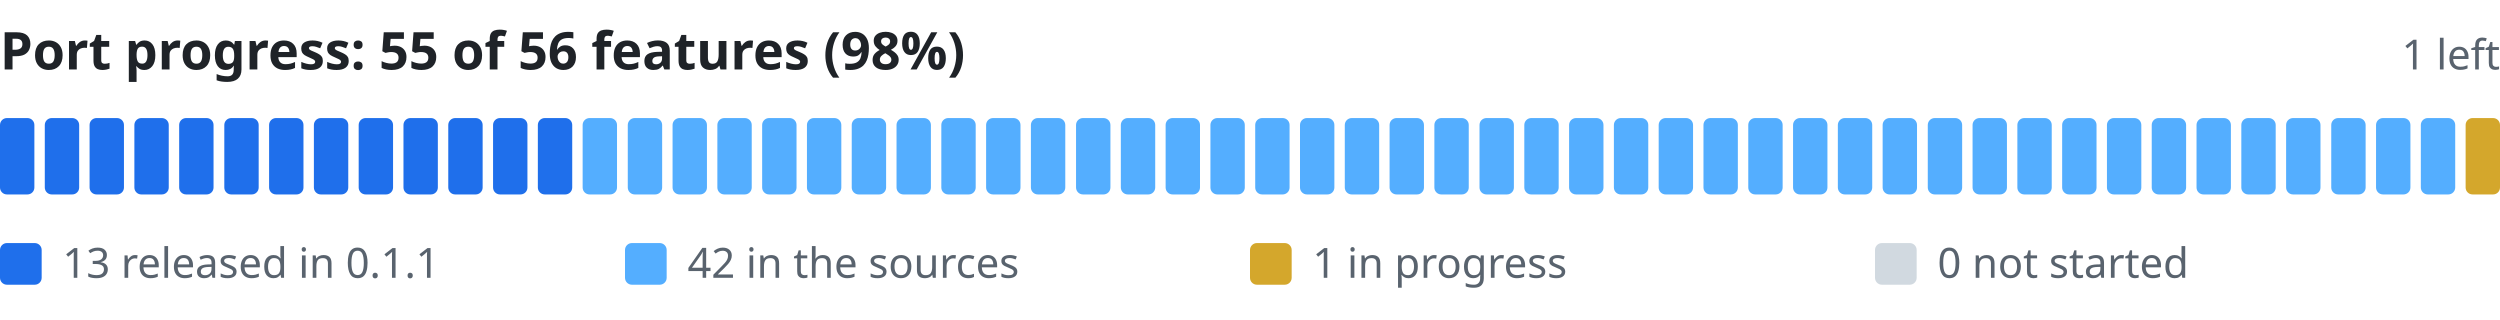
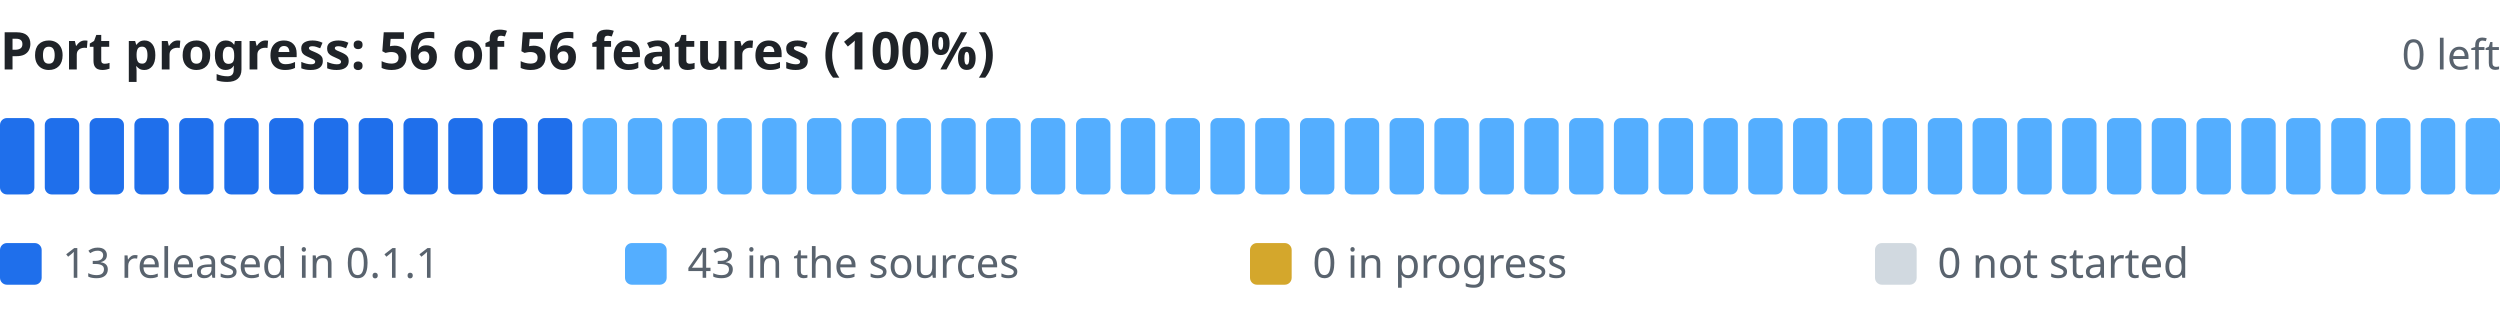
- <svg xmlns="http://www.w3.org/2000/svg" width="720" height="92" viewBox="0 0 720 92" role="img" aria-label="55 of 56 features done, 1 left">
+ <svg xmlns="http://www.w3.org/2000/svg" width="720" height="92" viewBox="0 0 720 92" role="img" aria-label="56 of 56 features done, 0 left">
  <style>
text { font-family: -apple-system, "Segoe UI", "Noto Sans", Helvetica, Arial, sans-serif; fill: #1f2328; }
.title { font-size: 15px; font-weight: 600; }
.small { font-size: 12px; fill: #59636e; }
.released { fill: #1f6feb; }
.sources { fill: #54aeff; }
.doing { fill: #d4a72c; }
.left { fill: #d1d9e0; }
@media (prefers-color-scheme: dark) {
  text { fill: #f0f6fc; }
  .small { fill: #9198a1; }
  .released { fill: #4493f8; }
  .sources { fill: #1f4f8f; }
  .doing { fill: #bb8009; }
  .left { fill: #3d444d; }
}
</style>
-   <text class="title" x="0" y="20">Port progress: 55 of 56 features (98%)</text>
-   <text class="small" x="720" y="20" text-anchor="end">1 left</text>
+   <text class="title" x="0" y="20">Port progress: 56 of 56 features (100%)</text>
+   <text class="small" x="720" y="20" text-anchor="end">0 left</text>
  <rect class="released" x="0.0" y="34" width="9.9" height="22" rx="2" />
  <rect class="released" x="12.9" y="34" width="9.9" height="22" rx="2" />
  <rect class="released" x="25.8" y="34" width="9.9" height="22" rx="2" />
  <rect class="released" x="38.7" y="34" width="9.9" height="22" rx="2" />
  <rect class="released" x="51.6" y="34" width="9.9" height="22" rx="2" />
  <rect class="released" x="64.6" y="34" width="9.9" height="22" rx="2" />
  <rect class="released" x="77.5" y="34" width="9.9" height="22" rx="2" />
  <rect class="released" x="90.4" y="34" width="9.9" height="22" rx="2" />
  <rect class="released" x="103.3" y="34" width="9.9" height="22" rx="2" />
  <rect class="released" x="116.2" y="34" width="9.9" height="22" rx="2" />
  <rect class="released" x="129.1" y="34" width="9.9" height="22" rx="2" />
  <rect class="released" x="142.0" y="34" width="9.9" height="22" rx="2" />
  <rect class="released" x="154.9" y="34" width="9.9" height="22" rx="2" />
  <rect class="sources" x="167.8" y="34" width="9.9" height="22" rx="2" />
  <rect class="sources" x="180.8" y="34" width="9.9" height="22" rx="2" />
  <rect class="sources" x="193.7" y="34" width="9.9" height="22" rx="2" />
  <rect class="sources" x="206.6" y="34" width="9.9" height="22" rx="2" />
  <rect class="sources" x="219.5" y="34" width="9.9" height="22" rx="2" />
  <rect class="sources" x="232.4" y="34" width="9.9" height="22" rx="2" />
  <rect class="sources" x="245.3" y="34" width="9.9" height="22" rx="2" />
  <rect class="sources" x="258.2" y="34" width="9.9" height="22" rx="2" />
  <rect class="sources" x="271.1" y="34" width="9.9" height="22" rx="2" />
  <rect class="sources" x="284.0" y="34" width="9.9" height="22" rx="2" />
  <rect class="sources" x="296.9" y="34" width="9.9" height="22" rx="2" />
  <rect class="sources" x="309.9" y="34" width="9.9" height="22" rx="2" />
  <rect class="sources" x="322.8" y="34" width="9.9" height="22" rx="2" />
  <rect class="sources" x="335.7" y="34" width="9.9" height="22" rx="2" />
  <rect class="sources" x="348.6" y="34" width="9.9" height="22" rx="2" />
  <rect class="sources" x="361.5" y="34" width="9.9" height="22" rx="2" />
  <rect class="sources" x="374.4" y="34" width="9.9" height="22" rx="2" />
  <rect class="sources" x="387.3" y="34" width="9.9" height="22" rx="2" />
  <rect class="sources" x="400.2" y="34" width="9.9" height="22" rx="2" />
  <rect class="sources" x="413.1" y="34" width="9.9" height="22" rx="2" />
  <rect class="sources" x="426.1" y="34" width="9.9" height="22" rx="2" />
  <rect class="sources" x="439.0" y="34" width="9.9" height="22" rx="2" />
  <rect class="sources" x="451.9" y="34" width="9.9" height="22" rx="2" />
  <rect class="sources" x="464.8" y="34" width="9.9" height="22" rx="2" />
  <rect class="sources" x="477.7" y="34" width="9.9" height="22" rx="2" />
  <rect class="sources" x="490.6" y="34" width="9.9" height="22" rx="2" />
  <rect class="sources" x="503.5" y="34" width="9.9" height="22" rx="2" />
  <rect class="sources" x="516.4" y="34" width="9.9" height="22" rx="2" />
  <rect class="sources" x="529.3" y="34" width="9.9" height="22" rx="2" />
  <rect class="sources" x="542.2" y="34" width="9.9" height="22" rx="2" />
  <rect class="sources" x="555.2" y="34" width="9.9" height="22" rx="2" />
  <rect class="sources" x="568.1" y="34" width="9.9" height="22" rx="2" />
  <rect class="sources" x="581.0" y="34" width="9.9" height="22" rx="2" />
  <rect class="sources" x="593.9" y="34" width="9.9" height="22" rx="2" />
  <rect class="sources" x="606.8" y="34" width="9.9" height="22" rx="2" />
  <rect class="sources" x="619.7" y="34" width="9.9" height="22" rx="2" />
  <rect class="sources" x="632.6" y="34" width="9.9" height="22" rx="2" />
  <rect class="sources" x="645.5" y="34" width="9.9" height="22" rx="2" />
  <rect class="sources" x="658.4" y="34" width="9.9" height="22" rx="2" />
  <rect class="sources" x="671.4" y="34" width="9.9" height="22" rx="2" />
  <rect class="sources" x="684.3" y="34" width="9.9" height="22" rx="2" />
  <rect class="sources" x="697.2" y="34" width="9.9" height="22" rx="2" />
-   <rect class="doing" x="710.1" y="34" width="9.9" height="22" rx="2" />
+   <rect class="sources" x="710.1" y="34" width="9.9" height="22" rx="2" />
  <rect class="released" x="0" y="70" width="12" height="12" rx="2" />
  <text class="small" x="18" y="80">13 released in 0.1.1</text>
  <rect class="sources" x="180" y="70" width="12" height="12" rx="2" />
-   <text class="small" x="198" y="80">42 in the sources</text>
+   <text class="small" x="198" y="80">43 in the sources</text>
  <rect class="doing" x="360" y="70" width="12" height="12" rx="2" />
-   <text class="small" x="378" y="80">1 in progress</text>
+   <text class="small" x="378" y="80">0 in progress</text>
  <rect class="left" x="540" y="70" width="12" height="12" rx="2" />
  <text class="small" x="558" y="80">0 not started</text>
</svg>
